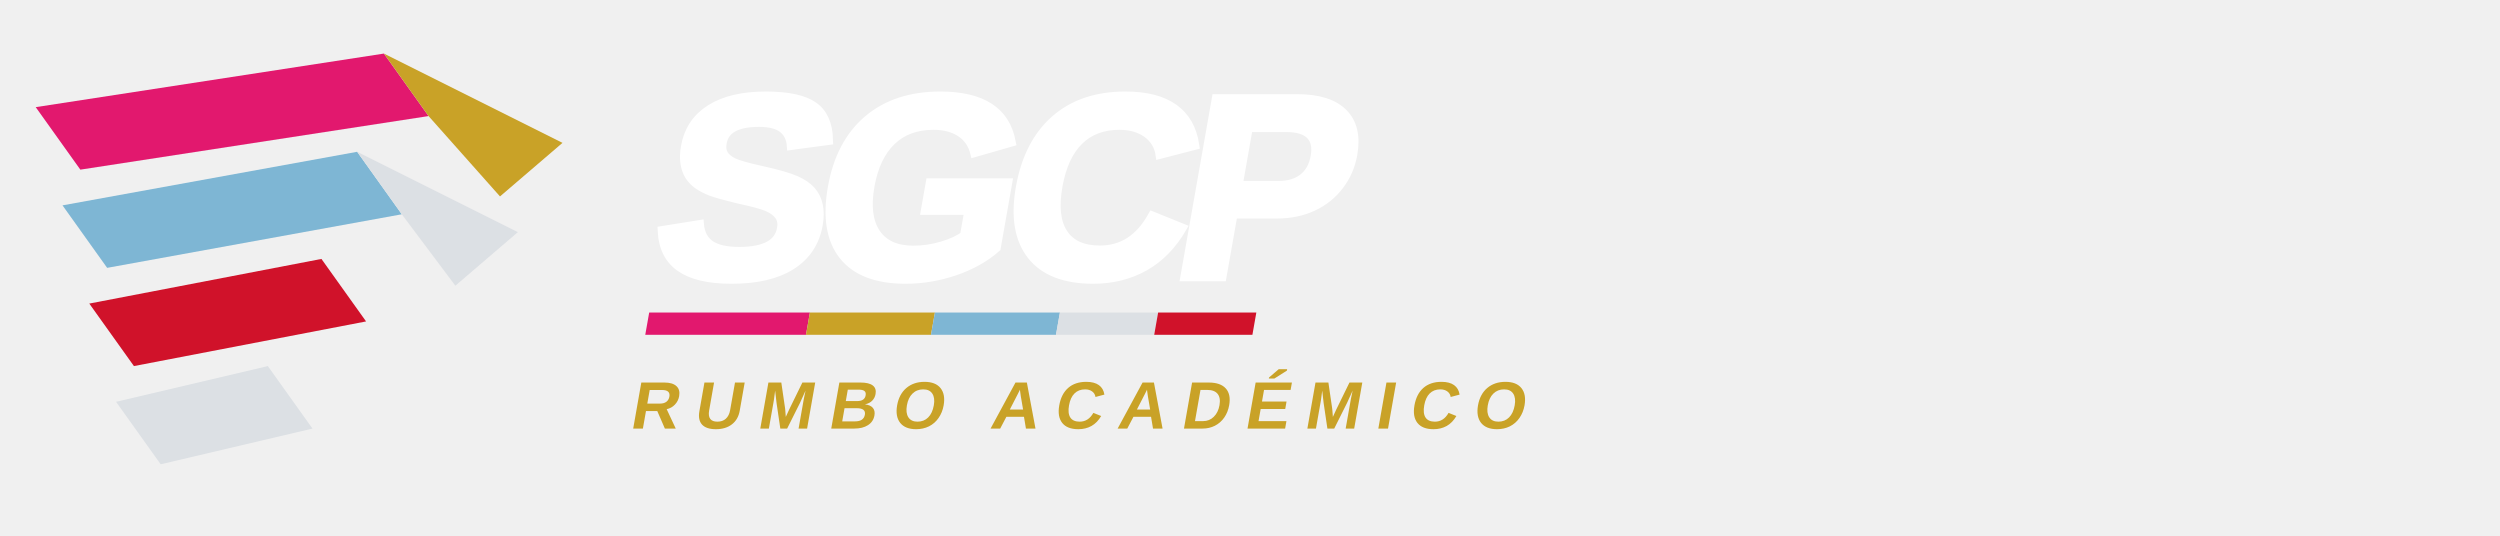
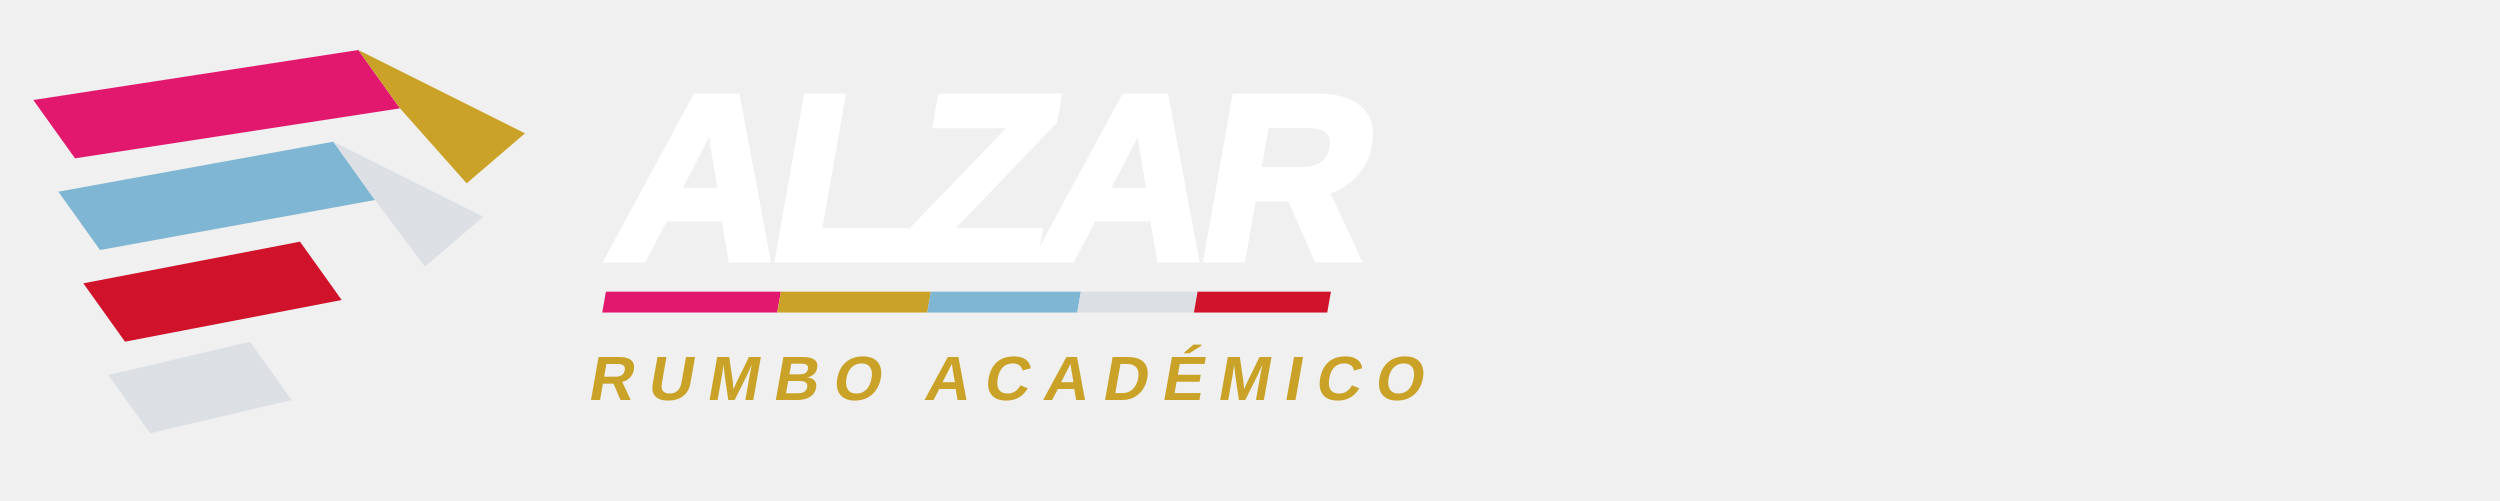
- <svg xmlns="http://www.w3.org/2000/svg" viewBox="0 0 560 120" role="img" aria-labelledby="sgcpLightTitle">
+ <svg xmlns="http://www.w3.org/2000/svg" viewBox="0 0 600 120" role="img" aria-labelledby="alzarLightTitle">
  <g transform="translate(8 12)">
    <polygon fill="#e2186e" points="0,12 78,0 88,14 10,26" />
    <polygon fill="#c9a227" points="78,0 118,20 104,32 88,14" />
    <polygon fill="#7eb6d4" points="6,34 72,22 82,36 16,48" />
    <polygon fill="#dce0e4" points="72,22 108,40 94,52 82,36" />
    <polygon fill="#d0122a" points="12,56 64,46 74,60 22,70" />
    <polygon fill="#dce0e4" points="18,78 52,70 62,84 28,92" />
  </g>
  <g transform="translate(154 10) skewX(-10)">
-     <text x="0" y="52" fill="#ffffff" font-family="Arial Black, Arial, Helvetica, sans-serif" font-size="58" font-weight="900" letter-spacing="-3" stroke="#ffffff" stroke-width="2" paint-order="stroke fill">SGCP</text>
-     <rect x="2" y="60" width="36" height="5" fill="#e2186e" />
-     <rect x="38" y="60" width="28" height="5" fill="#c9a227" />
-     <rect x="66" y="60" width="28" height="5" fill="#7eb6d4" />
-     <rect x="94" y="60" width="22" height="5" fill="#dce0e4" />
-     <rect x="116" y="60" width="22" height="5" fill="#d0122a" />
+     <text x="0" y="52" fill="#ffffff" font-family="Arial Black, Arial, Helvetica, sans-serif" font-size="56" font-weight="900" letter-spacing="-2" stroke="#ffffff" stroke-width="2" paint-order="stroke fill">ALZAR</text>
+     <rect x="2" y="60" width="42" height="5" fill="#e2186e" />
+     <rect x="44" y="60" width="36" height="5" fill="#c9a227" />
+     <rect x="80" y="60" width="36" height="5" fill="#7eb6d4" />
+     <rect x="116" y="60" width="28" height="5" fill="#dce0e4" />
+     <rect x="144" y="60" width="32" height="5" fill="#d0122a" />
    <text x="2" y="86" fill="#c9a227" font-family="Arial Black, Arial, Helvetica, sans-serif" font-size="15" font-weight="900" letter-spacing="3.4">RUMBO ACADÉMICO</text>
  </g>
</svg>
